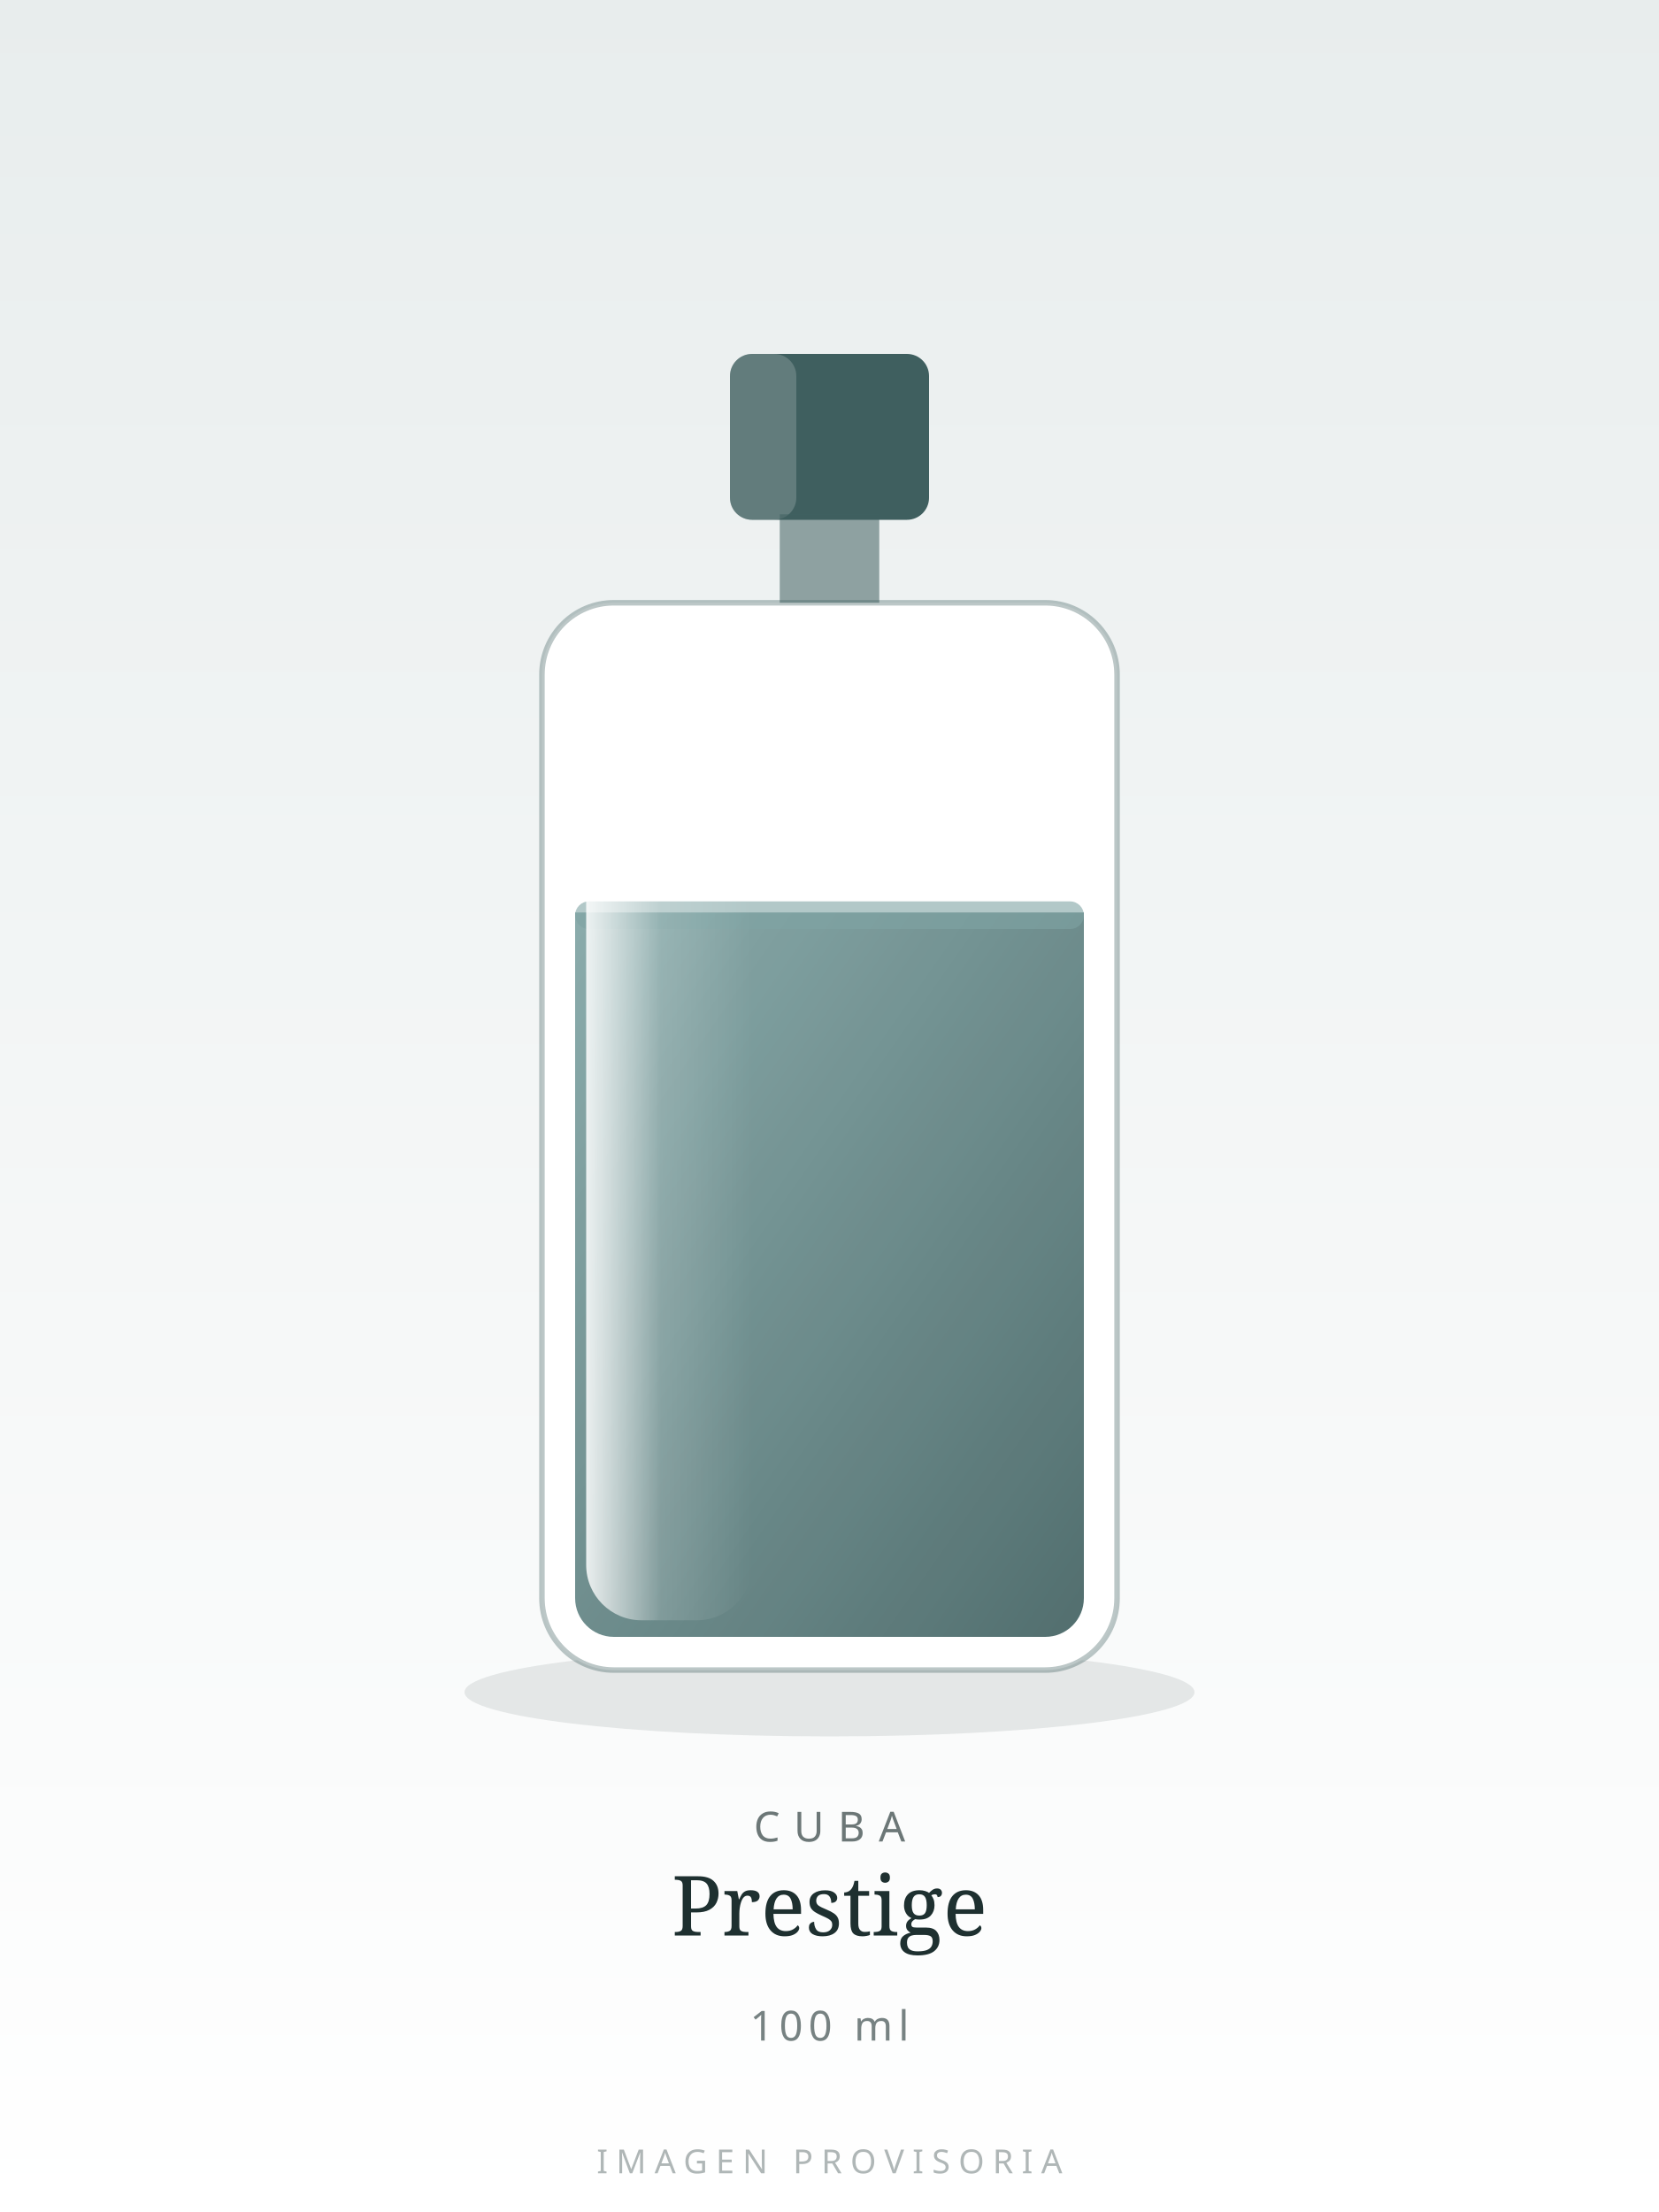
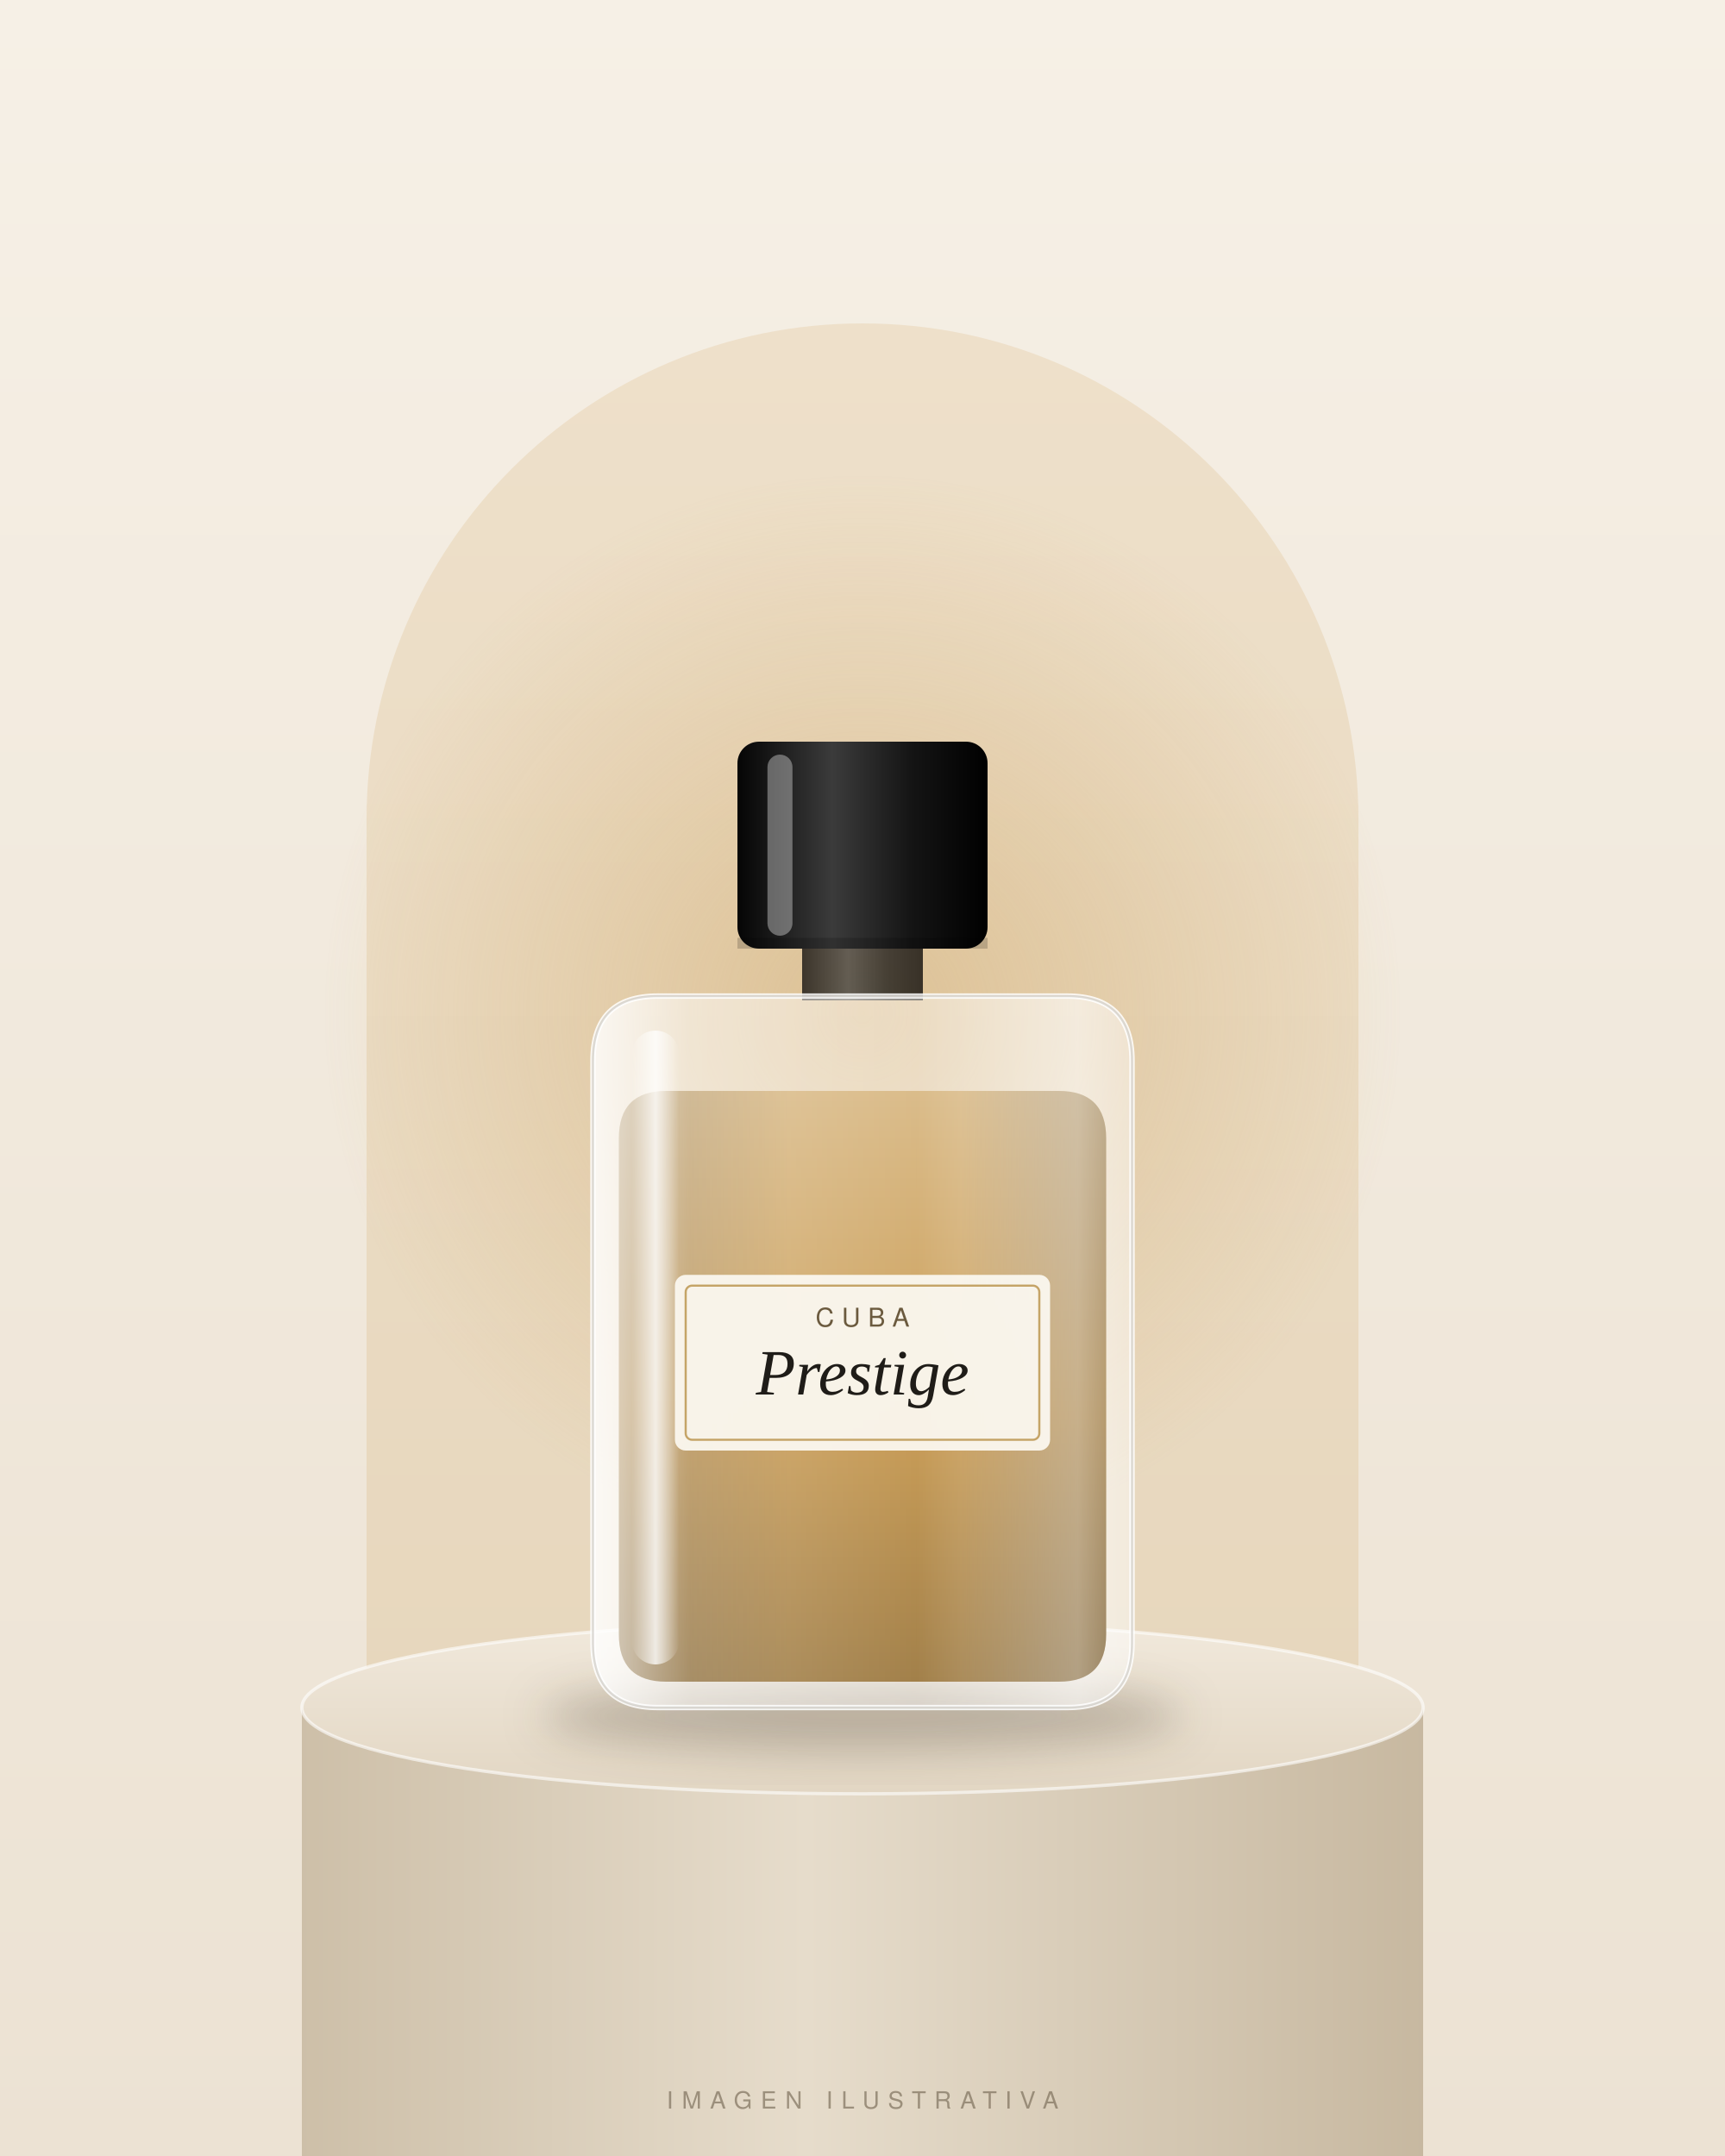
- <svg xmlns="http://www.w3.org/2000/svg" viewBox="0 0 600 800" width="600" height="800" role="img" aria-label="Cuba Prestige">
+ <svg xmlns="http://www.w3.org/2000/svg" viewBox="0 0 800 1000" width="800" height="1000" role="img" aria-label="Cuba Prestige">
  <defs>
    <linearGradient id="fondo" x1="0" y1="0" x2="0" y2="1">
-       <stop offset="0%" stop-color="#e8eded" />
-       <stop offset="100%" stop-color="#ffffff" />
+       <stop offset="0" stop-color="#f6f0e6" />
+       <stop offset="1" stop-color="#ece2d3" />
    </linearGradient>
-     <linearGradient id="liquido" x1="0" y1="0" x2="1" y2="1">
-       <stop offset="0%" stop-color="#7ea3a3" />
-       <stop offset="100%" stop-color="#3f5f5f" />
+     <linearGradient id="arco" x1="0" y1="0" x2="0" y2="1">
+       <stop offset="0" stop-color="#eee0ca" />
+       <stop offset="1" stop-color="#e7d7bd" />
+     </linearGradient>
+     <radialGradient id="halo" cx="0.5" cy="0.5" r="0.5">
+       <stop offset="0" stop-color="#d1ab6e" stop-opacity="0.55" />
+       <stop offset="1" stop-color="#d1ab6e" stop-opacity="0" />
+     </radialGradient>
+     <linearGradient id="podioCuerpo" x1="0" y1="0" x2="1" y2="0">
+       <stop offset="0" stop-color="#cdbfa8" />
+       <stop offset="0.45" stop-color="#e6dccb" />
+       <stop offset="1" stop-color="#c7b8a0" />
+     </linearGradient>
+     <linearGradient id="podioTapa" x1="0" y1="0" x2="0" y2="1">
+       <stop offset="0" stop-color="#f1e9dc" />
+       <stop offset="1" stop-color="#e2d6c3" />
+     </linearGradient>
+     <linearGradient id="liquido" x1="0" y1="0" x2="0" y2="1">
+       <stop offset="0" stop-color="#d7b680" />
+       <stop offset="0.55" stop-color="#c6964a" />
+       <stop offset="1" stop-color="#9a753a" />
+     </linearGradient>
+     <linearGradient id="liquidoLado" x1="0" y1="0" x2="1" y2="0">
+       <stop offset="0" stop-color="#000" stop-opacity="0.18" />
+       <stop offset="0.35" stop-color="#000" stop-opacity="0" />
+       <stop offset="0.7" stop-color="#000" stop-opacity="0" />
+       <stop offset="1" stop-color="#000" stop-opacity="0.22" />
+     </linearGradient>
+     <linearGradient id="vidrio" x1="0" y1="0" x2="1" y2="0">
+       <stop offset="0" stop-color="#ffffff" stop-opacity="0.75" />
+       <stop offset="0.18" stop-color="#ffffff" stop-opacity="0.25" />
+       <stop offset="0.6" stop-color="#ffffff" stop-opacity="0.08" />
+       <stop offset="0.9" stop-color="#ffffff" stop-opacity="0.4" />
+       <stop offset="1" stop-color="#ffffff" stop-opacity="0.15" />
    </linearGradient>
    <linearGradient id="brillo" x1="0" y1="0" x2="1" y2="0">
-       <stop offset="0%" stop-color="#ffffff" stop-opacity="0.85" />
-       <stop offset="45%" stop-color="#ffffff" stop-opacity="0.15" />
-       <stop offset="100%" stop-color="#ffffff" stop-opacity="0" />
+       <stop offset="0" stop-color="#ffffff" stop-opacity="0" />
+       <stop offset="0.5" stop-color="#ffffff" stop-opacity="0.85" />
+       <stop offset="1" stop-color="#ffffff" stop-opacity="0" />
    </linearGradient>
+     <linearGradient id="tapa" x1="0" y1="0" x2="1" y2="0">
+       <stop offset="0" stop-color="#050505" />
+       <stop offset="0.38" stop-color="#3b3b3b" />
+       <stop offset="0.7" stop-color="#141414" />
+       <stop offset="1" stop-color="#000000" />
+     </linearGradient>
+     <linearGradient id="caja" x1="0" y1="0" x2="1" y2="0">
+       <stop offset="0" stop-color="#141414" />
+       <stop offset="0.5" stop-color="#2c2a27" />
+       <stop offset="1" stop-color="#0d0d0d" />
+     </linearGradient>
+     <filter id="sombra" x="-50%" y="-50%" width="200%" height="200%">
+       <feGaussianBlur stdDeviation="10" />
+     </filter>
+     <filter id="sombraSuave" x="-50%" y="-50%" width="200%" height="200%">
+       <feGaussianBlur stdDeviation="22" />
+     </filter>
  </defs>
-   <rect width="600" height="800" fill="url(#fondo)" />
-   <ellipse cx="300" cy="612" rx="132" ry="16" fill="#1e3030" opacity="0.10" />
-   <rect x="264" y="128" width="72" height="60" rx="8" fill="#3f5f5f" />
-   <rect x="264" y="128" width="24" height="60" rx="8" fill="#ffffff" opacity="0.18" />
-   <rect x="282" y="186" width="36" height="34" fill="#3f5f5f" opacity="0.55" />
-   <rect x="196" y="218" width="208" height="386" rx="26" fill="#ffffff" />
-   <rect x="196" y="218" width="208" height="386" rx="26" fill="none" stroke="#3f5f5f" stroke-opacity="0.35" stroke-width="2" />
-   <path d="M 208 330 L 392 330 L 392 578 A 14 14 0 0 1 378 592 L 222 592 A 14 14 0 0 1 208 578 Z" fill="url(#liquido)" opacity="0.9" />
-   <rect x="208" y="326" width="184" height="10" rx="5" fill="#7ea3a3" opacity="0.6" />
-   <rect x="212" y="236" width="60" height="350" rx="20" fill="url(#brillo)" />
-   <text x="300" y="666" text-anchor="middle" font-family="system-ui, sans-serif" font-size="15" letter-spacing="5" fill="#1e3030" opacity="0.65">CUBA</text>
-   <text x="300" y="700" text-anchor="middle" font-family="Georgia, serif" font-size="30" fill="#1e3030">Prestige</text>
-   <text x="300" y="738" text-anchor="middle" font-family="system-ui, sans-serif" font-size="15" letter-spacing="2" fill="#1e3030" opacity="0.6">100 ml</text>
-   <text x="300" y="786" text-anchor="middle" font-family="system-ui, sans-serif" font-size="12" letter-spacing="3" fill="#1e3030" opacity="0.35">IMAGEN PROVISORIA</text>
+   <rect width="800" height="1000" fill="url(#fondo)" />
+   <path d="M170 792 L170 380 A230 230 0 0 1 630 380 L630 792 Z" fill="url(#arco)" />
+   <ellipse cx="400" cy="470" rx="250" ry="250" fill="url(#halo)" />
+   <rect x="140" y="792" width="520" height="208" fill="url(#podioCuerpo)" />
+   <ellipse cx="400" cy="792" rx="260" ry="40" fill="url(#podioTapa)" />
+   <ellipse cx="400" cy="792" rx="260" ry="40" fill="none" stroke="#fff" stroke-opacity="0.6" stroke-width="1.5" />
+   <ellipse cx="400" cy="796" rx="149" ry="16" fill="#3b2f1f" opacity="0.28" filter="url(#sombra)" />
+   <rect x="372" y="436" width="56" height="28" fill="url(#tapa)" opacity="0.75" />
+   <rect x="342" y="344" width="116" height="96" rx="10" fill="url(#tapa)" />
+   <rect x="355.92" y="350" width="11.6" height="84" rx="5.8" fill="#ffffff" opacity="0.35" />
+   <rect x="342" y="435" width="116" height="5" fill="#000" opacity="0.18" />
+   <clipPath id="c1">
+     <path d="M305 462 H495 Q525 462 525 492 V762 Q525 792 495 792 H305 Q275 792 275 762 V492 Q275 462 305 462 Z" />
+   </clipPath>
+   <path d="M305 462 H495 Q525 462 525 492 V762 Q525 792 495 792 H305 Q275 792 275 762 V492 Q275 462 305 462 Z" fill="#ffffff" fill-opacity="0.35" />
+   <path d="M309 506 H491 Q513 506 513 528 V758 Q513 780 491 780 H309 Q287 780 287 758 V528 Q287 506 309 506 Z" fill="url(#liquido)" />
+   <path d="M309 506 H491 Q513 506 513 528 V758 Q513 780 491 780 H309 Q287 780 287 758 V528 Q287 506 309 506 Z" fill="url(#liquidoLado)" />
+   <g clip-path="url(#c1)">
+     <path d="M305 462 H495 Q525 462 525 492 V762 Q525 792 495 792 H305 Q275 792 275 762 V492 Q275 462 305 462 Z" fill="url(#vidrio)" />
+   </g>
+   <path d="M305 462 H495 Q525 462 525 492 V762 Q525 792 495 792 H305 Q275 792 275 762 V492 Q275 462 305 462 Z" fill="none" stroke="#ffffff" stroke-opacity="0.85" stroke-width="2.5" />
+   <path d="M305 462 H495 Q525 462 525 492 V762 Q525 792 495 792 H305 Q275 792 275 762 V492 Q275 462 305 462 Z" fill="none" stroke="#4a3d2b" stroke-opacity="0.18" stroke-width="1" />
+   <g clip-path="url(#c1)">
+     <rect x="293" y="478" width="22" height="294" rx="11" fill="url(#brillo)" opacity="0.9" />
+   </g>
+   <g>
+     <rect x="313" y="591.3" width="174" height="81.5" rx="5" fill="#fbf7f0" fill-opacity="0.94" />
+     <rect x="318" y="596.3" width="164" height="71.5" rx="3" fill="none" stroke="#c5a467" stroke-width="1" />
+     <text x="400" y="615.3" text-anchor="middle" font-family="Jost, 'Segoe UI', Helvetica, Arial, sans-serif" font-size="12" letter-spacing="3.5" fill="#6b5a3e">CUBA</text>
+     <text x="400" y="646.8" text-anchor="middle" font-family="'Cormorant Garamond', Georgia, 'Times New Roman', serif" font-style="italic" font-size="30.0" fill="#1f1c18">Prestige</text>
+   </g>
+   <text x="400" y="978" text-anchor="middle" font-family="Jost, 'Segoe UI', Helvetica, Arial, sans-serif" font-size="11" letter-spacing="4" fill="#7d705c" opacity="0.7">IMAGEN ILUSTRATIVA</text>
</svg>
